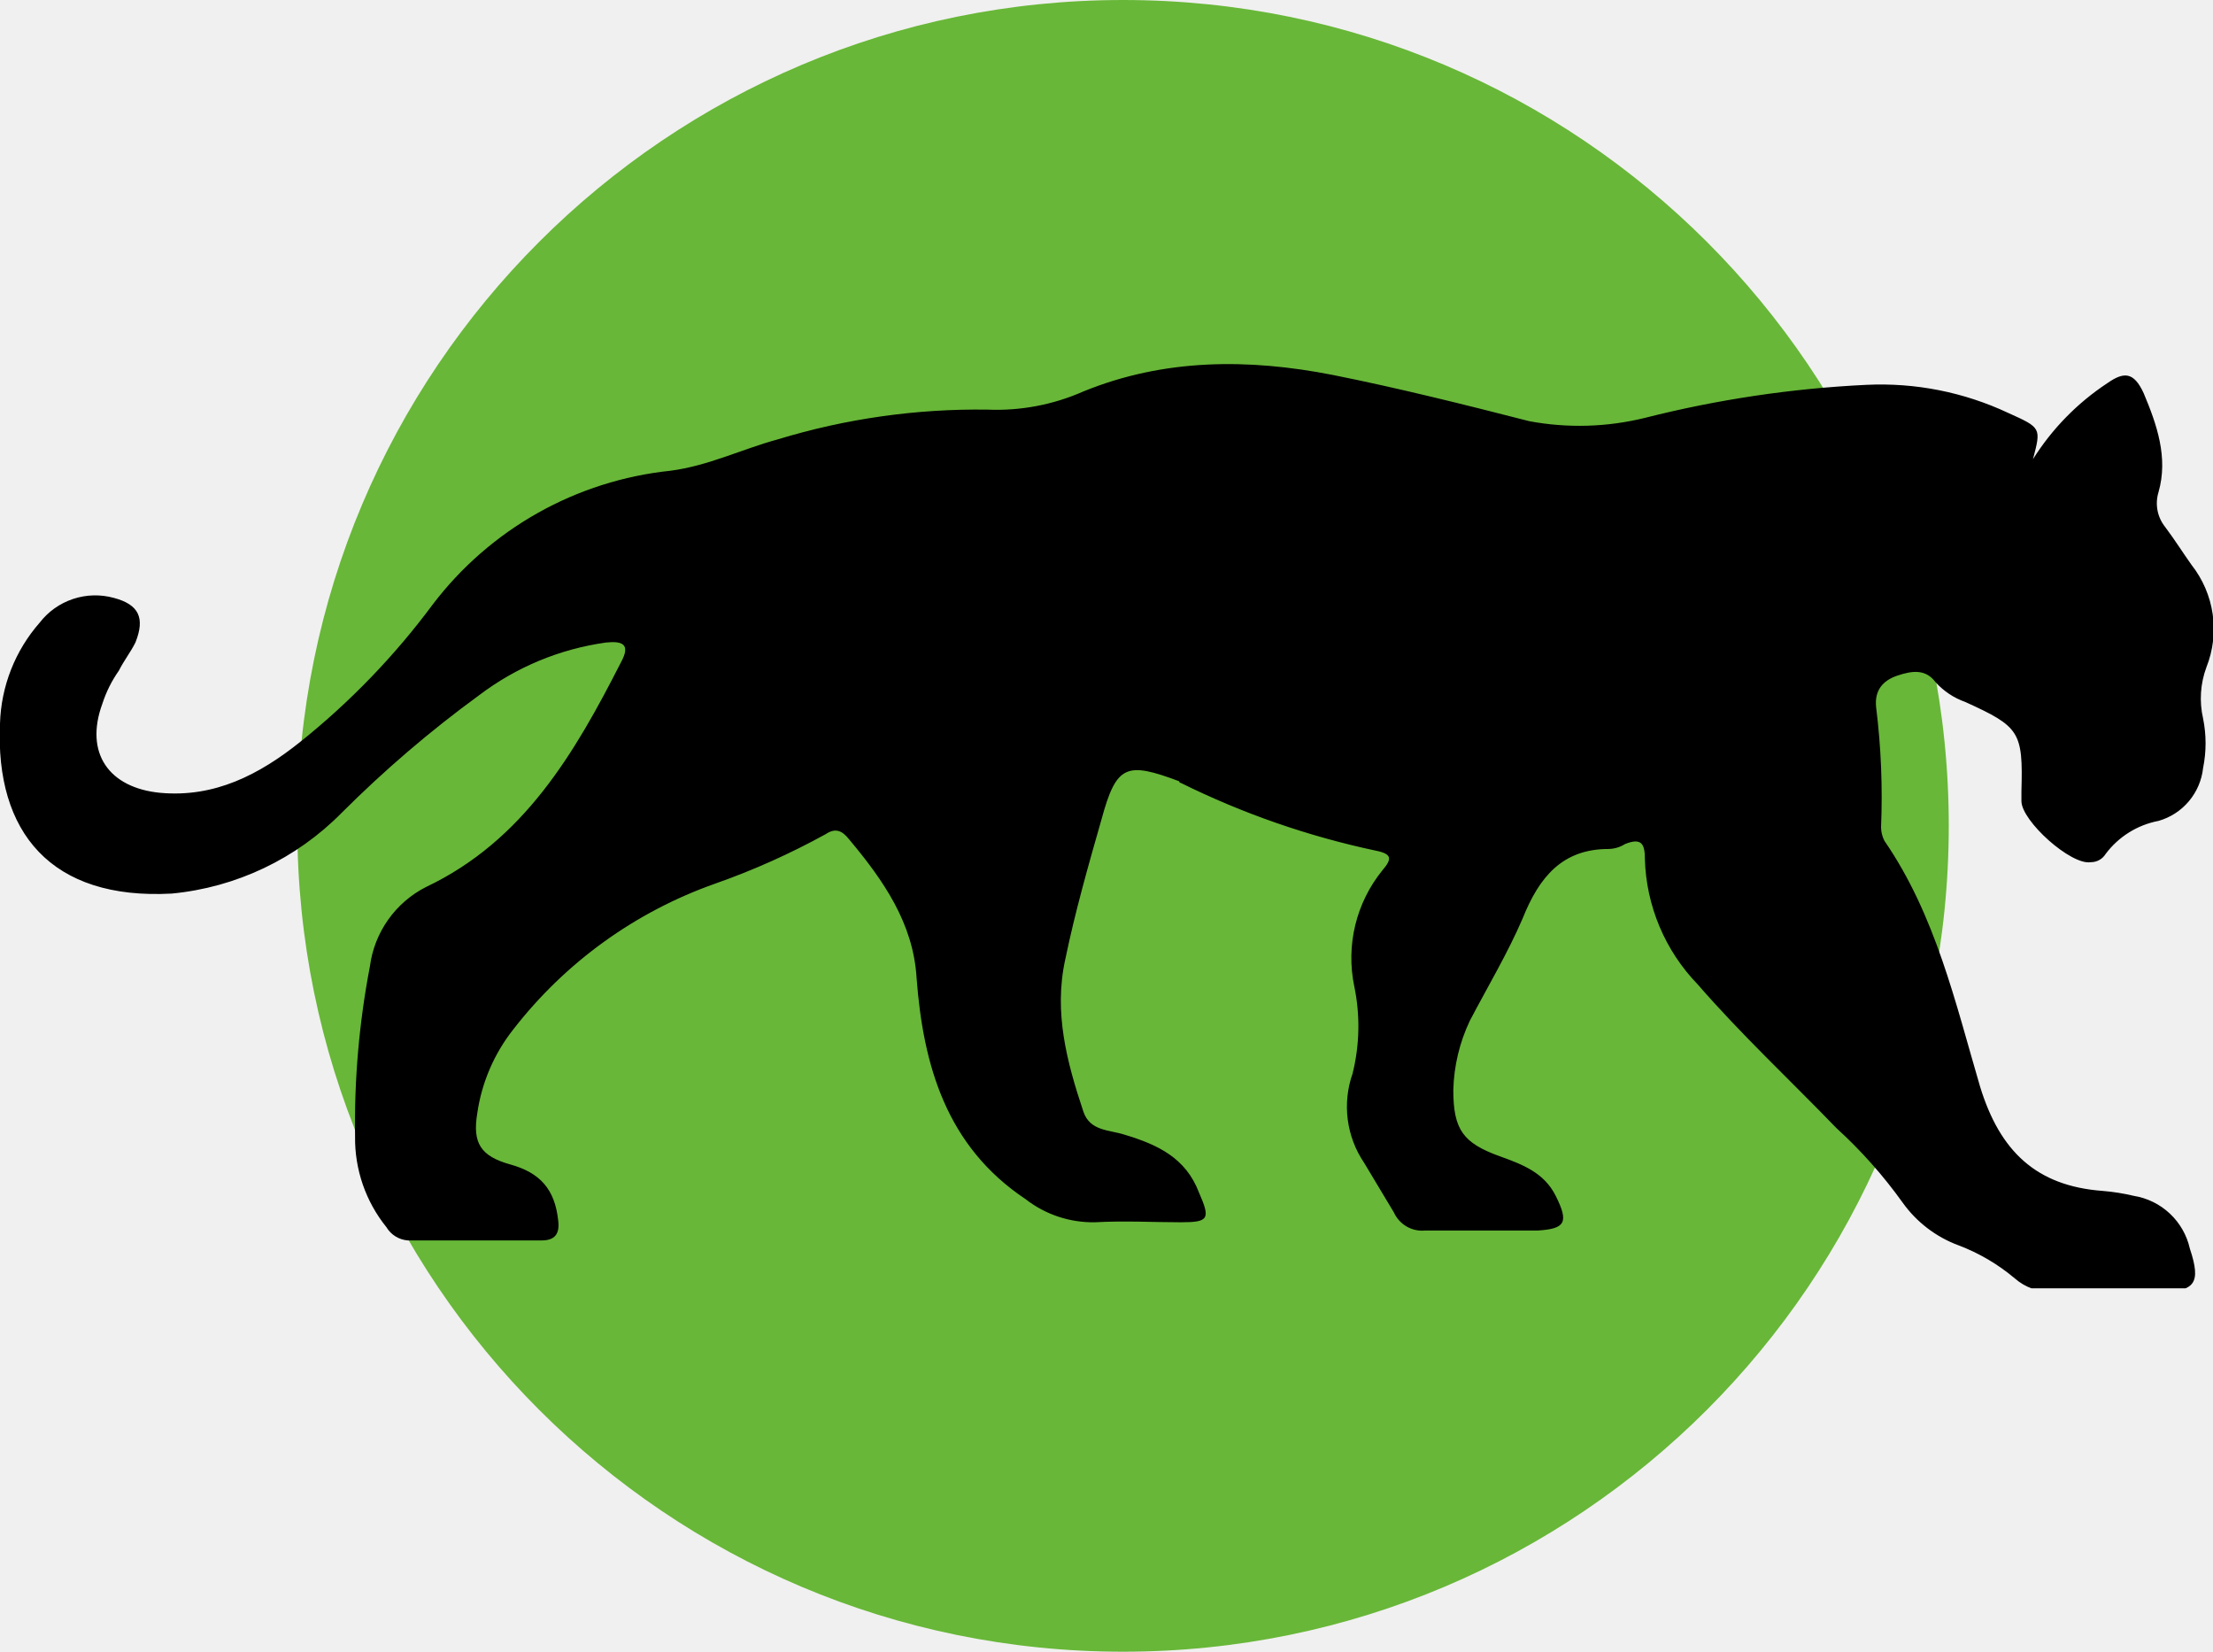
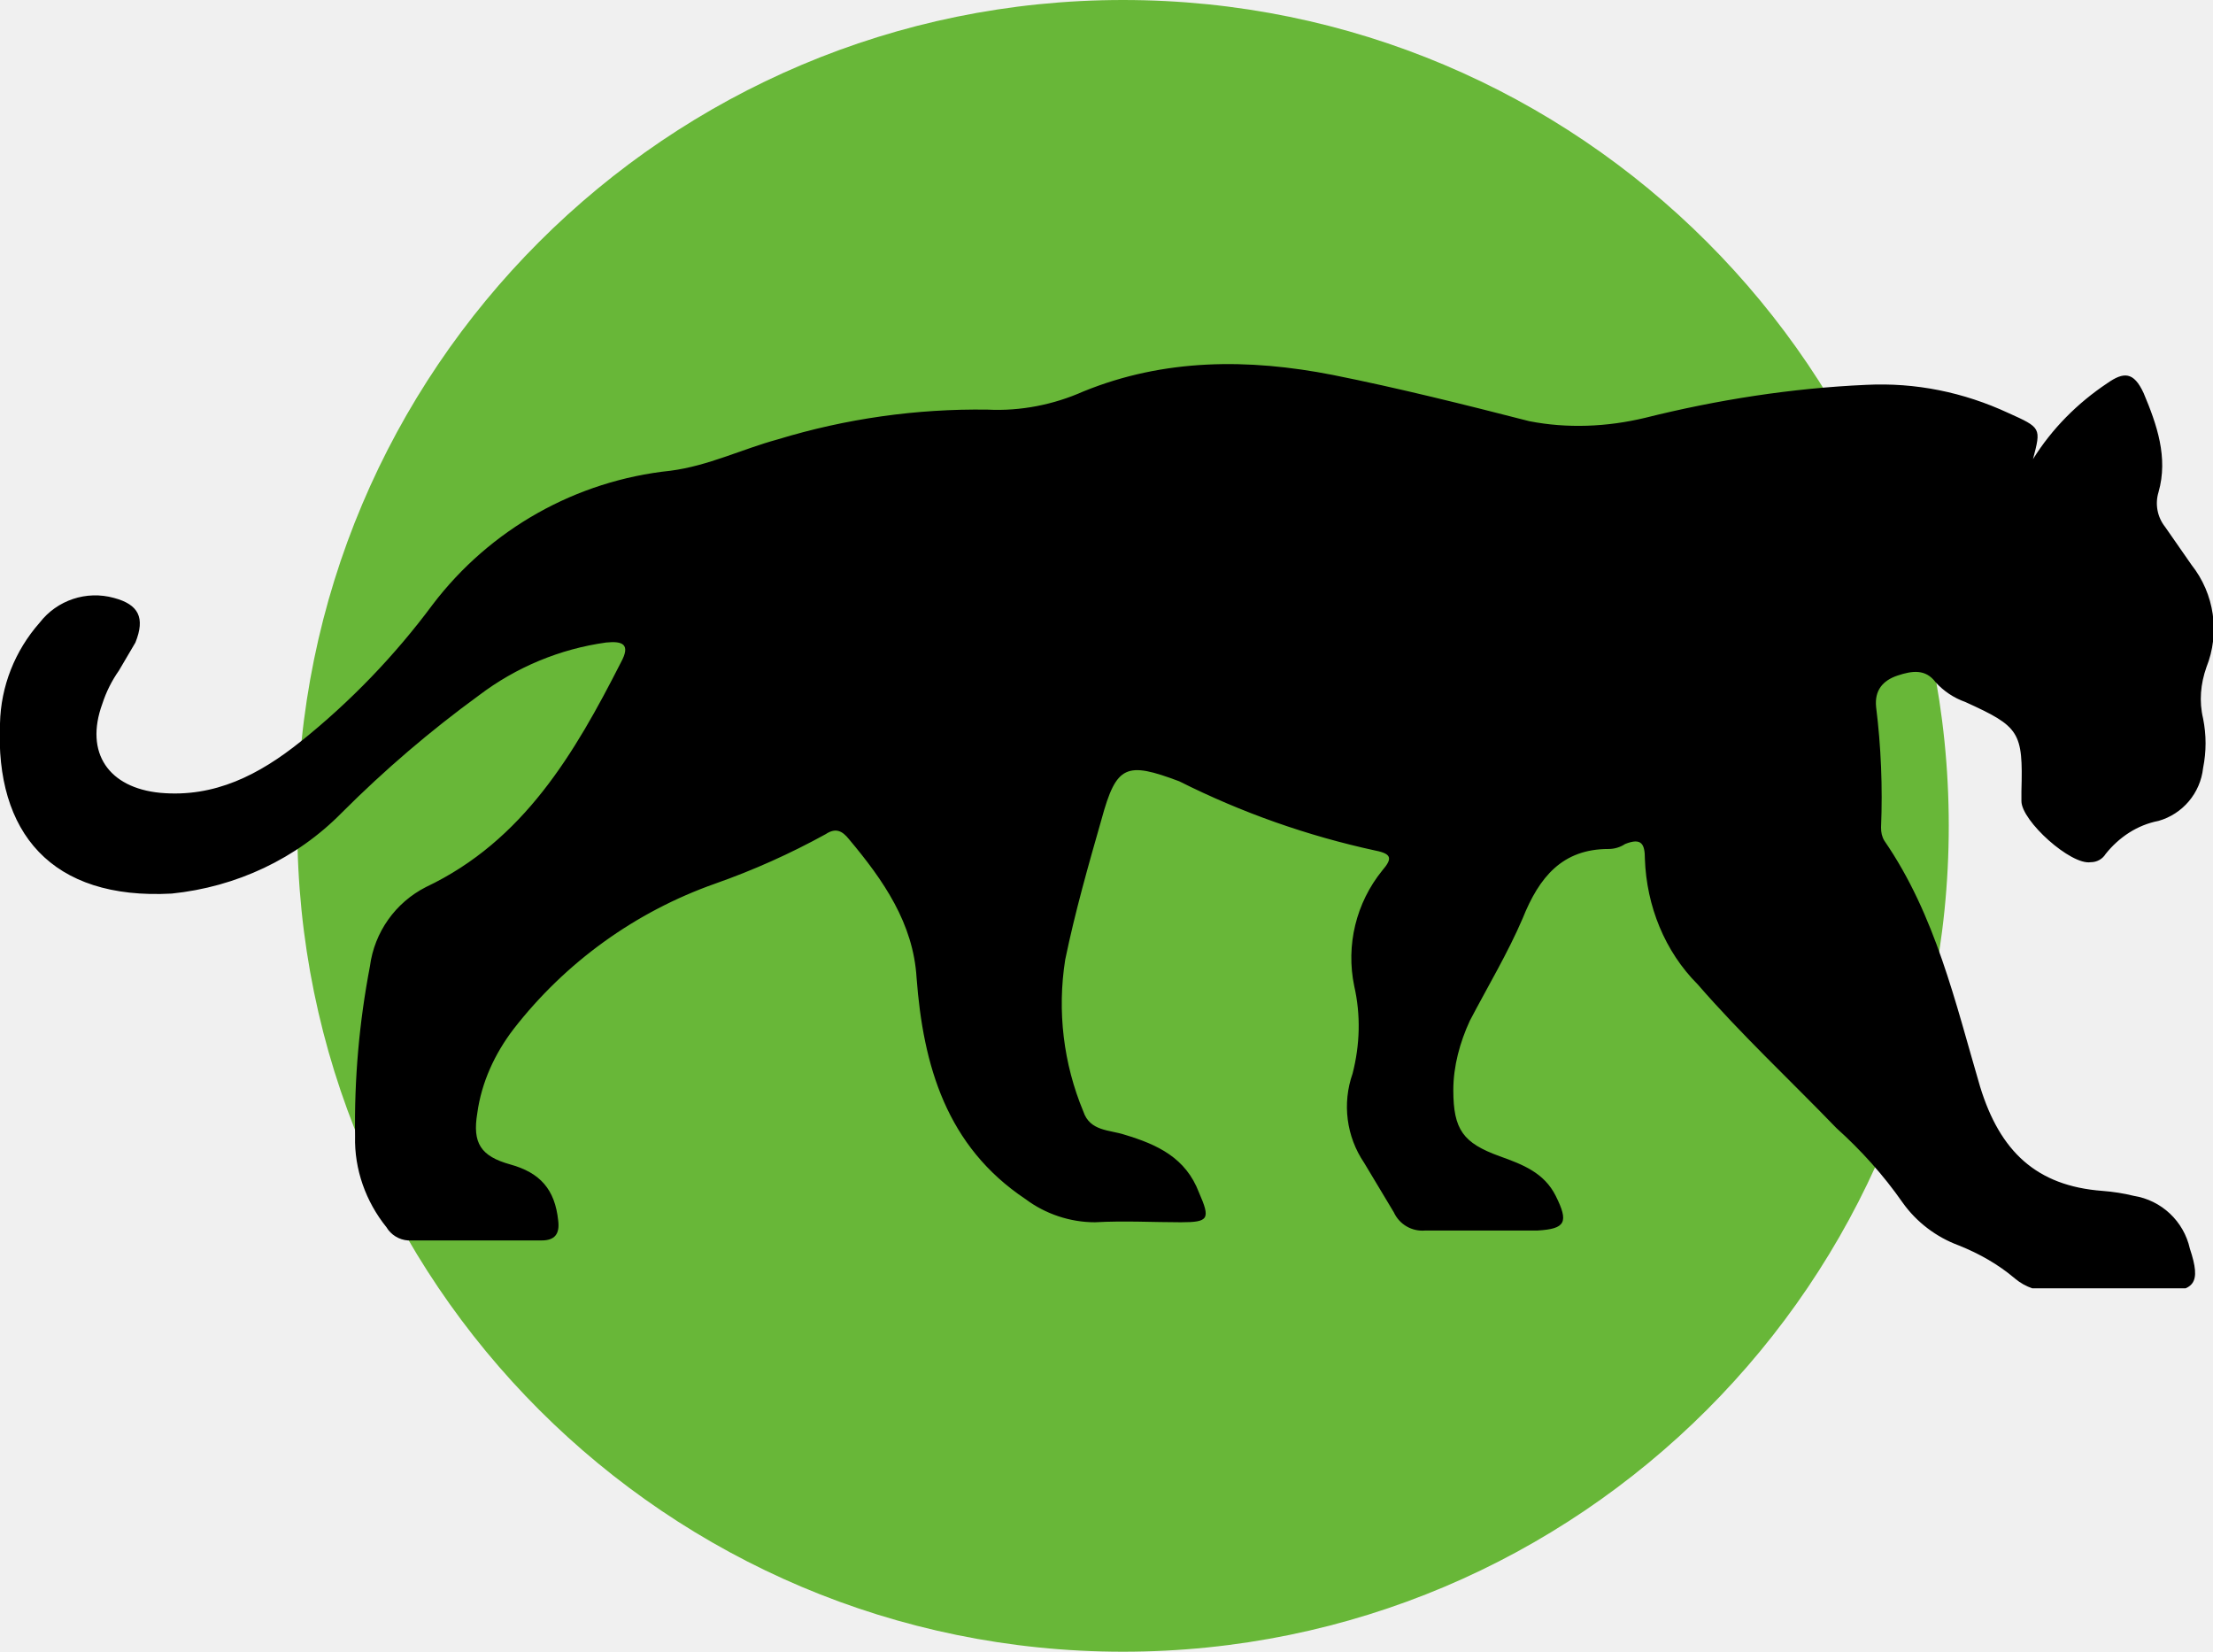
- <svg xmlns="http://www.w3.org/2000/svg" width="268" height="200" viewBox="0 0 268 200" fill="none">
+ <svg xmlns="http://www.w3.org/2000/svg" width="268" height="200" fill="none">
  <circle cx="136" cy="100" r="100" fill="#68B738" />
  <g clip-path="url(#clip0)">
-     <path d="M246.2 55.6C248.509 51.926 251.578 48.789 255.2 46.4C257.2 45 258.4 45 259.6 47.6C261.2 51.4 262.6 55.4 261.4 59.6C261.182 60.312 261.14 61.067 261.28 61.799C261.419 62.531 261.735 63.218 262.2 63.8C263.4 65.4 264.4 67 265.4 68.4C266.761 70.127 267.644 72.183 267.96 74.359C268.276 76.535 268.014 78.757 267.2 80.8C266.466 82.784 266.327 84.938 266.8 87C267.2 88.98 267.2 91.02 266.8 93C266.638 94.483 266.038 95.884 265.076 97.024C264.115 98.164 262.835 98.991 261.4 99.4C258.842 99.887 256.559 101.314 255 103.4C254.811 103.707 254.546 103.961 254.231 104.136C253.916 104.311 253.561 104.402 253.2 104.4C250.8 104.8 244.8 99.4 244.8 97V95.8C245 88.6 244.6 88 238 85C236.619 84.513 235.381 83.688 234.4 82.6C233.2 81 231.6 81.2 229.8 81.8C228 82.4 227 83.6 227.2 85.6C227.803 90.442 228.004 95.325 227.8 100.2C227.813 100.756 227.95 101.303 228.2 101.8C234.4 110.8 236.8 121.4 239.8 131.6C242.2 139.4 246.6 143.6 254.6 144.2C255.88 144.302 257.151 144.503 258.4 144.8C260.044 145.064 261.57 145.815 262.783 146.956C263.995 148.097 264.837 149.575 265.2 151.2C266.6 155.4 265.8 156.4 261.6 156.4H248.6C246.917 156.485 245.267 155.911 244 154.8C241.976 153.092 239.677 151.739 237.2 150.8C234.462 149.789 232.093 147.977 230.4 145.6C228.057 142.327 225.376 139.31 222.4 136.6C216.8 130.8 210.8 125.2 205.6 119.2C201.641 115.112 199.358 109.688 199.2 104C199.2 102.2 198.8 101.4 196.8 102.2C196.201 102.58 195.509 102.787 194.8 102.8C189.2 102.8 186.4 106.2 184.4 111.2C182.6 115.4 180.2 119.4 178 123.6C176.753 126.229 176.071 129.091 176 132C176 136.8 177.2 138.4 181.6 140C184.4 141 187 142 188.4 144.8C190 148 189.6 148.8 186.2 149H172.6C171.816 149.078 171.027 148.907 170.346 148.512C169.664 148.117 169.123 147.518 168.8 146.8L165.2 140.8C164.139 139.234 163.459 137.442 163.216 135.566C162.973 133.691 163.173 131.784 163.8 130C164.666 126.527 164.734 122.903 164 119.4C163.496 116.96 163.539 114.439 164.127 112.018C164.715 109.597 165.833 107.337 167.4 105.4C168.6 104 168.6 103.4 166.6 103C158.422 101.263 150.493 98.508 143 94.8C142.947 94.8 142.896 94.779 142.859 94.741C142.821 94.704 142.8 94.653 142.8 94.6C136.4 92.2 135.2 92.6 133.4 99.2C131.8 104.8 130.2 110.4 129 116.2C127.6 122.6 129.2 128.6 131.2 134.6C132 137 134.4 136.8 136.2 137.4C140.2 138.6 143.6 140.2 145.2 144.4C146.6 147.6 146.4 148 143 148C139.6 148 136.2 147.8 132.6 148C129.562 148.055 126.597 147.067 124.2 145.2C114.6 138.8 111.8 129 111 118.4C110.6 111.8 107 106.6 102.8 101.6C102 100.6 101.2 100.2 100 101C95.707 103.367 91.225 105.374 86.6 107C76.948 110.408 68.479 116.517 62.2 124.6C59.855 127.55 58.337 131.07 57.8 134.8C57.2 138.4 58.2 140 61.8 141C65.4 142 67.2 144 67.6 147.8C67.8 149.4 67.2 150.2 65.6 150.2H49.4C48.87 150.162 48.357 149.997 47.904 149.719C47.451 149.44 47.072 149.056 46.8 148.6C44.288 145.489 42.943 141.598 43 137.6C42.895 130.69 43.498 123.787 44.8 117C45.067 114.967 45.826 113.03 47.011 111.358C48.196 109.685 49.771 108.326 51.6 107.4C63.4 101.8 69.6 91.2 75.2 80.2C76.4 78 75.4 77.6 73.4 77.8C67.803 78.577 62.499 80.781 58 84.2C52.108 88.498 46.559 93.245 41.4 98.4C35.899 103.987 28.605 107.457 20.8 108.2C6.2 109 -0.6 100.8 2.18973e-05 87.6C0.134 83.099 1.831 78.785 4.8 75.4C5.832 74.062 7.239 73.062 8.843 72.528C10.446 71.993 12.172 71.949 13.8 72.4C16.8 73.2 17.6 74.8 16.4 77.8C15.8 79 15 80 14.4 81.2C13.537 82.426 12.863 83.774 12.4 85.2C10.2 91.2 13.2 95.4 19.4 96C26 96.6 31.4 93.8 36.4 89.8C42.424 84.976 47.801 79.397 52.4 73.2C55.839 68.675 60.168 64.903 65.122 62.116C70.075 59.33 75.547 57.589 81.2 57C85.8 56.4 89.8 54.4 94.2 53.2C102.429 50.691 110.998 49.477 119.6 49.6C123.584 49.766 127.553 49.013 131.2 47.4C141 43.4 151.2 43.4 161.4 45.4C169.4 47 177.4 49 185.2 51C189.842 51.865 194.615 51.728 199.2 50.6C207.977 48.375 216.956 47.035 226 46.6C231.925 46.312 237.83 47.479 243.2 50C247.2 51.8 247.2 51.8 246.2 55.6Z" fill="black" />
+     <path d="M246.2 55.6c2.3-3.7 5.4-6.8 9-9.2 2-1.4 3.2-1.4 4.4 1.2 1.6 3.8 3 7.8 1.8 12a4.6 4.6 0 00.8 4.2l3.2 4.6a12.5 12.5 0 011.8 12.4c-.7 2-.9 4.1-.4 6.2.4 2 .4 4 0 6a7.5 7.5 0 01-5.4 6.4c-2.6.5-4.8 2-6.4 4a2.1 2.1 0 01-1.8 1c-2.4.4-8.4-5-8.4-7.4v-1.2c.2-7.2-.2-7.8-6.8-10.8a8.8 8.8 0 01-3.6-2.4c-1.2-1.6-2.8-1.4-4.6-.8-1.8.6-2.8 1.8-2.6 3.8.6 4.8.8 9.7.6 14.6 0 .6.1 1.1.4 1.6 6.2 9 8.6 19.6 11.6 29.8 2.4 7.8 6.8 12 14.8 12.6 1.3.1 2.6.3 3.8.6a8.3 8.3 0 016.8 6.4c1.4 4.2.6 5.2-3.6 5.2h-13c-1.7 0-3.3-.5-4.6-1.6-2-1.7-4.3-3-6.8-4-2.7-1-5.1-2.8-6.8-5.2-2.3-3.3-5-6.3-8-9-5.6-5.8-11.6-11.4-16.8-17.4-4-4-6.2-9.5-6.4-15.2 0-1.8-.4-2.6-2.4-1.8-.6.4-1.3.6-2 .6-5.6 0-8.4 3.4-10.4 8.4-1.8 4.2-4.2 8.2-6.4 12.4-1.2 2.6-2 5.5-2 8.4 0 4.8 1.2 6.4 5.6 8 2.8 1 5.4 2 6.8 4.8 1.6 3.2 1.2 4-2.2 4.2h-13.6a3.8 3.8 0 01-3.8-2.2l-3.6-6a12.1 12.1 0 01-1.4-10.8c.9-3.5 1-7.1.2-10.6a16.8 16.8 0 013.4-14c1.2-1.4 1.2-2-.8-2.4a100.1 100.1 0 01-23.8-8.4c-6.4-2.4-7.6-2-9.4 4.6-1.6 5.6-3.2 11.2-4.4 17a34 34 0 002.2 18.4c.8 2.4 3.2 2.2 5 2.8 4 1.2 7.4 2.8 9 7 1.4 3.2 1.2 3.6-2.2 3.6-3.4 0-6.8-.2-10.4 0-3 0-6-1-8.4-2.8-9.6-6.4-12.4-16.2-13.2-26.8-.4-6.6-4-11.8-8.2-16.8-.8-1-1.6-1.4-2.8-.6a88.6 88.6 0 01-13.4 6 53.4 53.4 0 00-24.4 17.6c-2.3 3-3.9 6.5-4.4 10.2-.6 3.6.4 5.2 4 6.2s5.4 3 5.8 6.8c.2 1.6-.4 2.4-2 2.4H49.4a3.3 3.3 0 01-2.6-1.6c-2.5-3.1-3.9-7-3.8-11-.1-7 .5-13.8 1.8-20.6a12.6 12.6 0 016.8-9.6c11.8-5.6 18-16.2 23.6-27.2 1.2-2.2.2-2.6-1.8-2.4A33 33 0 0058 84.2c-5.9 4.3-11.4 9-16.6 14.2-5.5 5.6-12.8 9-20.6 9.8C6.2 109-.6 100.8 0 87.6c.1-4.5 1.8-8.8 4.8-12.2a8.5 8.5 0 019-3c3 .8 3.8 2.4 2.6 5.4l-2 3.4a15 15 0 00-2 4c-2.2 6 .8 10.2 7 10.8 6.6.6 12-2.2 17-6.2 6-4.8 11.4-10.4 16-16.6A41.6 41.6 0 0181.2 57c4.6-.6 8.6-2.6 13-3.8a83 83 0 0125.4-3.6c4 .2 8-.6 11.6-2.2 9.8-4 20-4 30.2-2 8 1.6 16 3.6 23.8 5.6 4.6.9 9.4.7 14-.4 8.8-2.2 17.8-3.6 26.8-4 6-.3 11.8.9 17.2 3.4 4 1.8 4 1.8 3 5.6z" fill="#000" />
  </g>
  <defs>
    <clipPath id="clip0">
-       <rect width="268" height="112" fill="white" transform="translate(0 44)" />
+       <path fill="#fff" transform="translate(0 44)" d="M0 0h268v112H0z" />
    </clipPath>
  </defs>
</svg>
